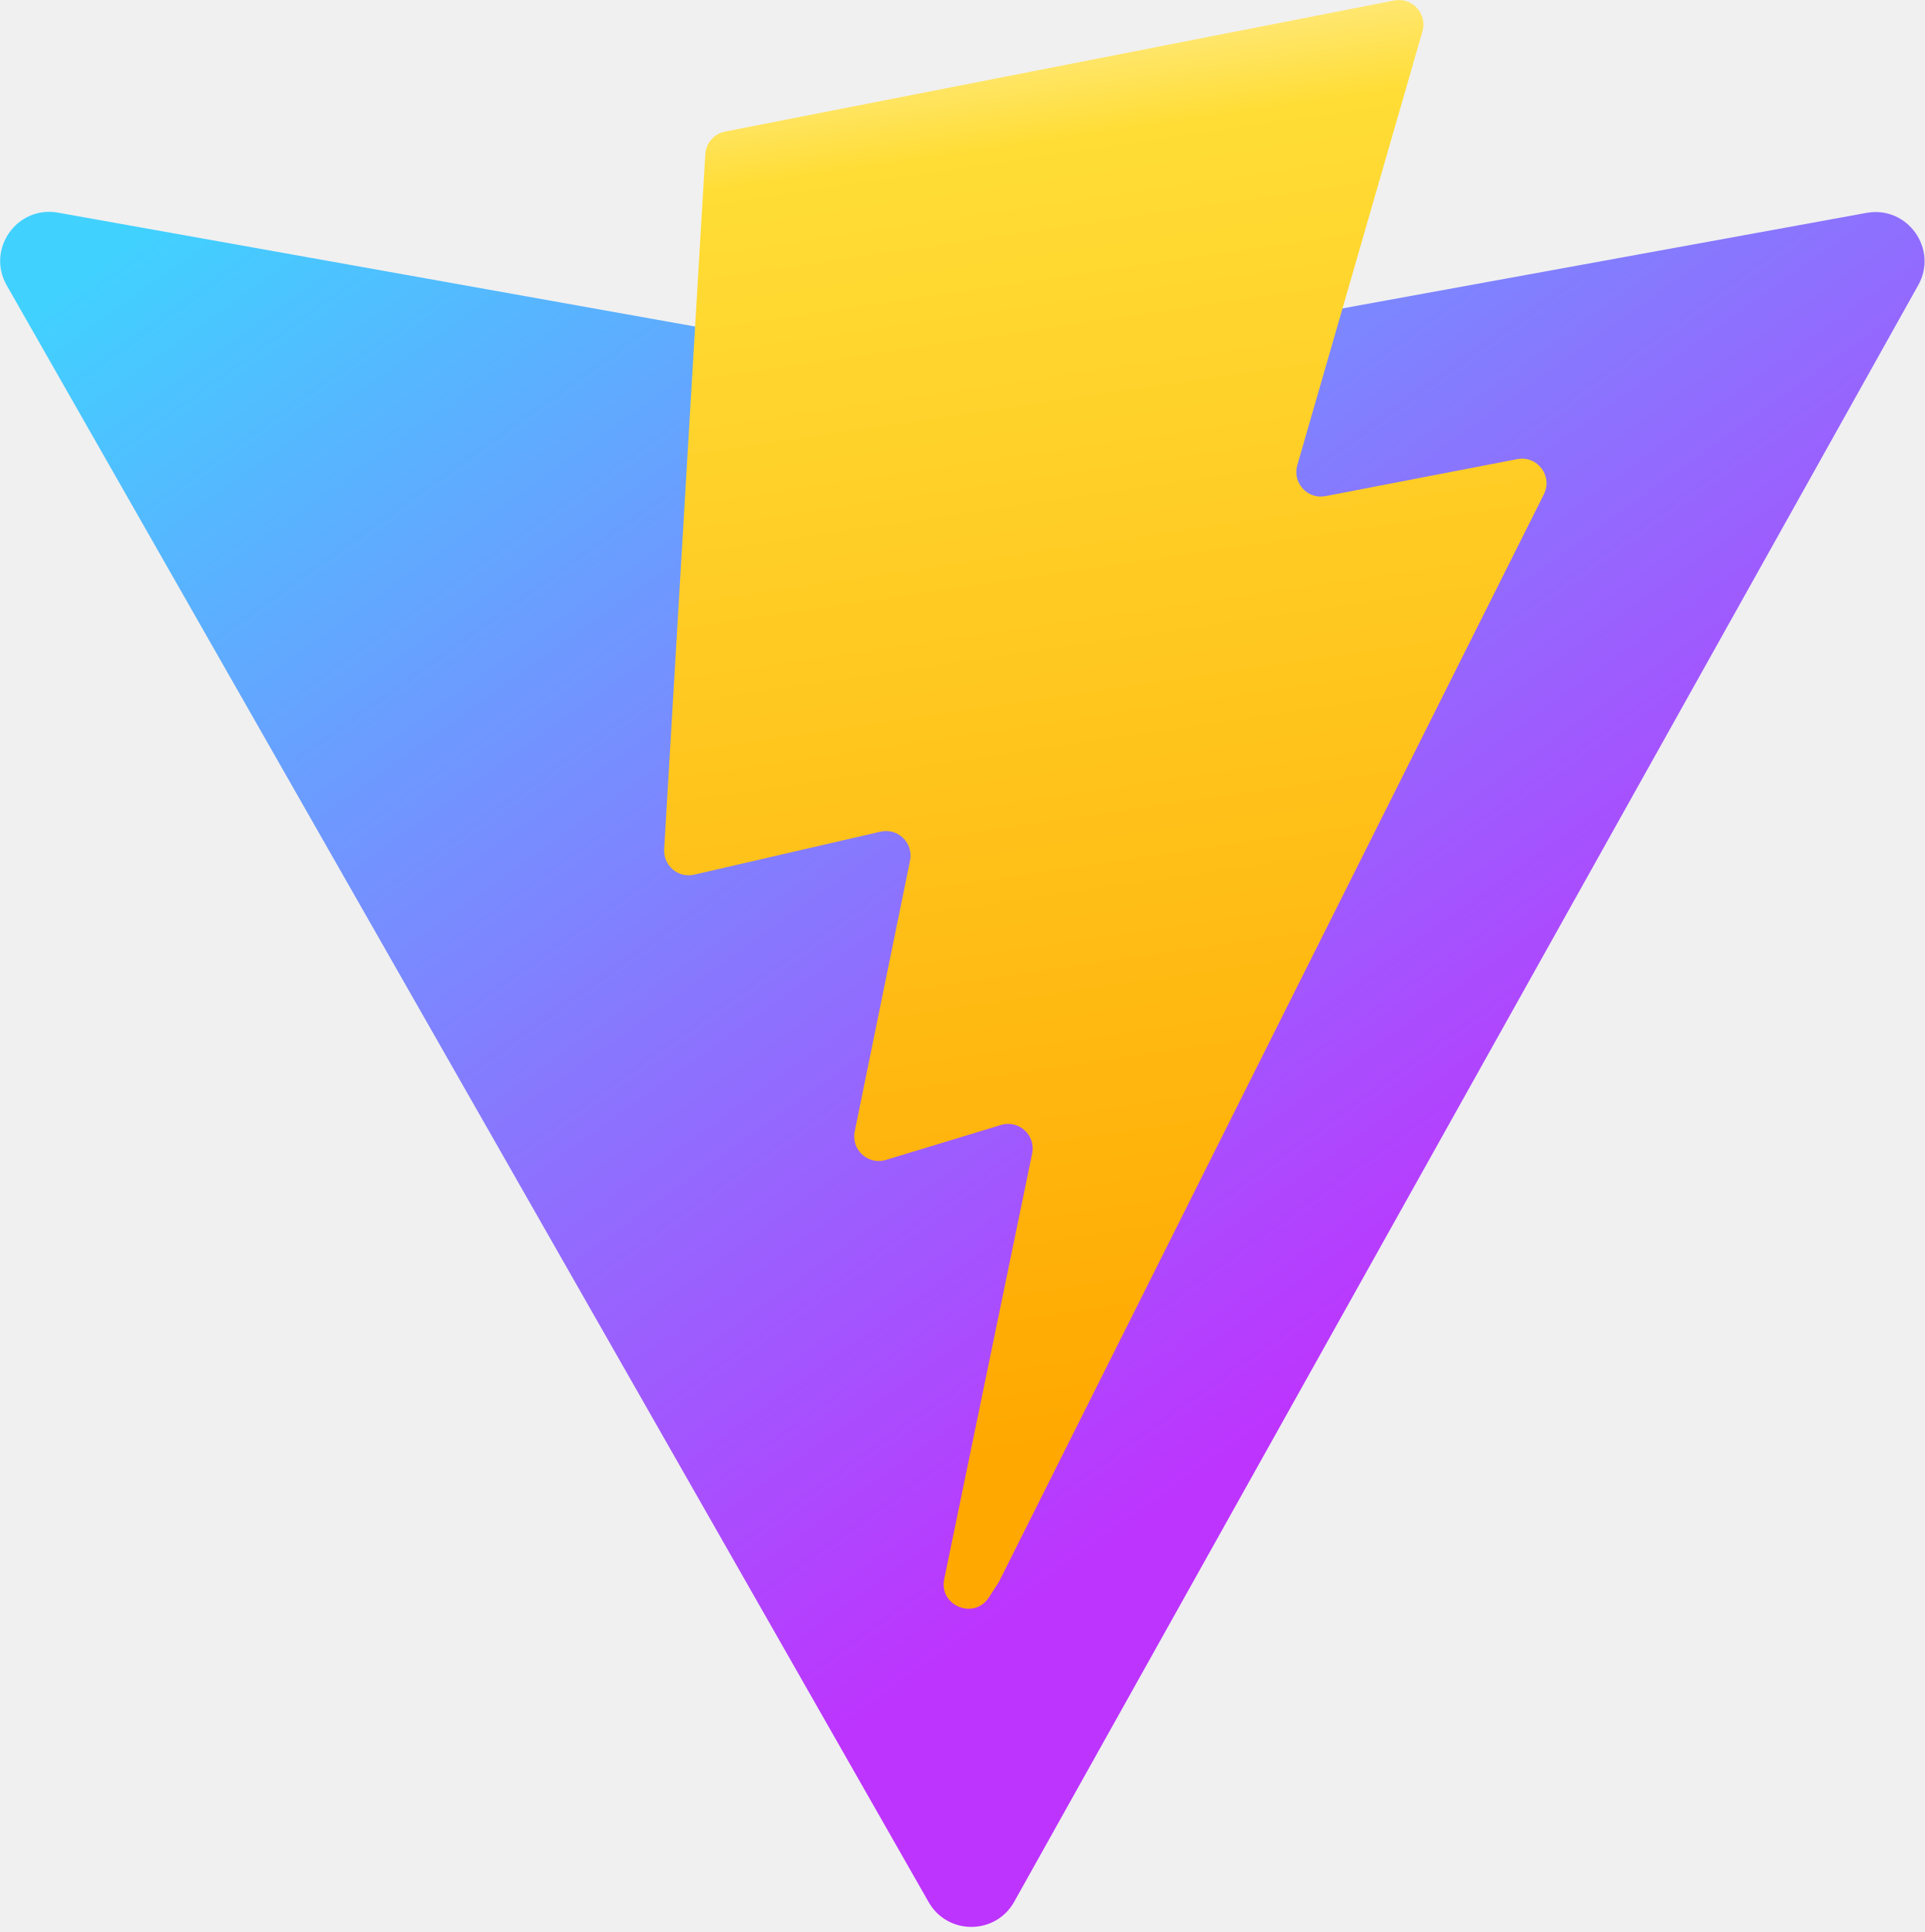
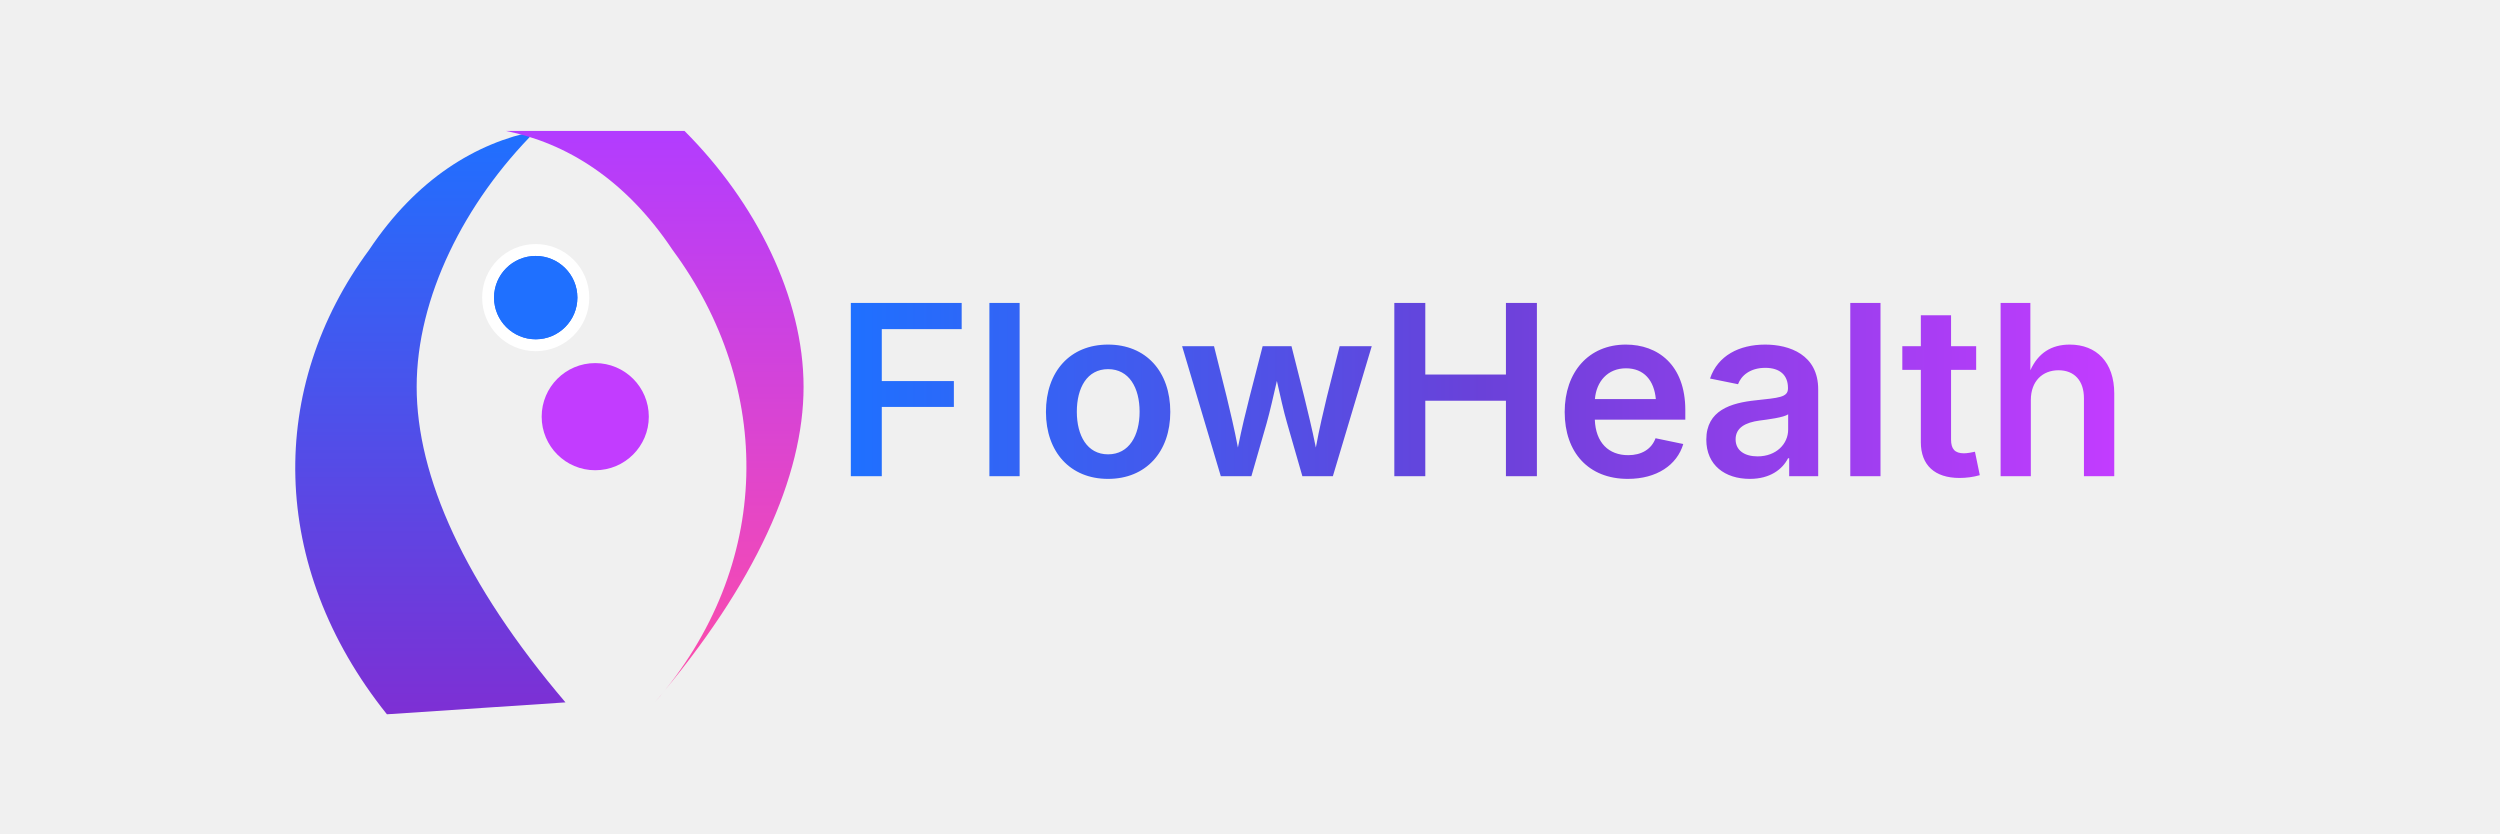
- <svg xmlns="http://www.w3.org/2000/svg" aria-hidden="true" role="img" class="iconify iconify--logos" width="31.88" height="32" preserveAspectRatio="xMidYMid meet" viewBox="0 0 256 257">
+ <svg xmlns="http://www.w3.org/2000/svg" viewBox="0 0 420 140" role="img" aria-labelledby="title desc">
  <defs>
-     <linearGradient id="IconifyId1813088fe1fbc01fb466" x1="-.828%" x2="57.636%" y1="7.652%" y2="78.411%">
-       <stop offset="0%" stop-color="#41D1FF" />
-       <stop offset="100%" stop-color="#BD34FE" />
+     <linearGradient id="iconLeft" x1="0%" y1="0%" x2="0%" y2="100%">
+       <stop offset="0%" stop-color="#1f70ff" />
+       <stop offset="100%" stop-color="#7e2fd4" />
    </linearGradient>
-     <linearGradient id="IconifyId1813088fe1fbc01fb467" x1="43.376%" x2="50.316%" y1="2.242%" y2="89.03%">
-       <stop offset="0%" stop-color="#FFEA83" />
-       <stop offset="8.333%" stop-color="#FFDD35" />
-       <stop offset="100%" stop-color="#FFA800" />
+     <linearGradient id="iconRight" x1="0%" y1="0%" x2="0%" y2="100%">
+       <stop offset="0%" stop-color="#b23cff" />
+       <stop offset="100%" stop-color="#ff4ca8" />
+     </linearGradient>
+     <linearGradient id="textGrad" x1="0%" y1="0%" x2="100%" y2="0%">
+       <stop offset="0%" stop-color="#1f70ff" />
+       <stop offset="50%" stop-color="#6a41d9" />
+       <stop offset="100%" stop-color="#c23cff" />
    </linearGradient>
  </defs>
-   <path fill="url(#IconifyId1813088fe1fbc01fb466)" d="M255.153 37.938L134.897 252.976c-2.483 4.44-8.862 4.466-11.382.048L.875 37.958c-2.746-4.814 1.371-10.646 6.827-9.67l120.385 21.517a6.537 6.537 0 0 0 2.322-.004l117.867-21.483c5.438-.991 9.574 4.796 6.877 9.62Z" />
-   <path fill="url(#IconifyId1813088fe1fbc01fb467)" d="M185.432.063L96.44 17.501a3.268 3.268 0 0 0-2.634 3.014l-5.474 92.456a3.268 3.268 0 0 0 3.997 3.378l24.777-5.718c2.318-.535 4.413 1.507 3.936 3.838l-7.361 36.047c-.495 2.426 1.782 4.5 4.151 3.78l15.304-4.649c2.372-.72 4.652 1.36 4.15 3.788l-11.698 56.621c-.732 3.542 3.979 5.473 5.943 2.437l1.313-2.028l72.516-144.72c1.215-2.423-.88-5.186-3.54-4.672l-25.505 4.922c-2.396.462-4.435-1.77-3.759-4.114l16.646-57.705c.677-2.35-1.37-4.583-3.769-4.113Z" />
+   <g transform="translate(40,20)">
+     <path d="M25 100              C 5 75 5 45 22 22              C 30 10 40 4 50 2              C 38 14 30 30 30 45              C 30 60 38 78 55 98              Z" fill="url(#iconLeft)" />
+     <path d="M75 2              C 87 14 95 30 95 45              C 95 60 87 78 70 98              C 90 75 90 45 73 22              C 65 10 55 4 45 2              Z" fill="url(#iconRight)" />
+     <circle cx="50" cy="30" r="9" fill="#ffffff" />
+     <circle cx="50" cy="30" r="7" fill="#1f70ff" />
+     <circle cx="60" cy="50" r="9" fill="#c23cff" />
+     <circle cx="50" cy="30" r="7" fill="#1f70ff" />
+   </g>
+   <text x="140" y="80" font-family="system-ui, -apple-system, BlinkMacSystemFont, 'Segoe UI', sans-serif" font-size="40" font-weight="600" fill="url(#textGrad)">
+     FlowHealth
+   </text>
</svg>
